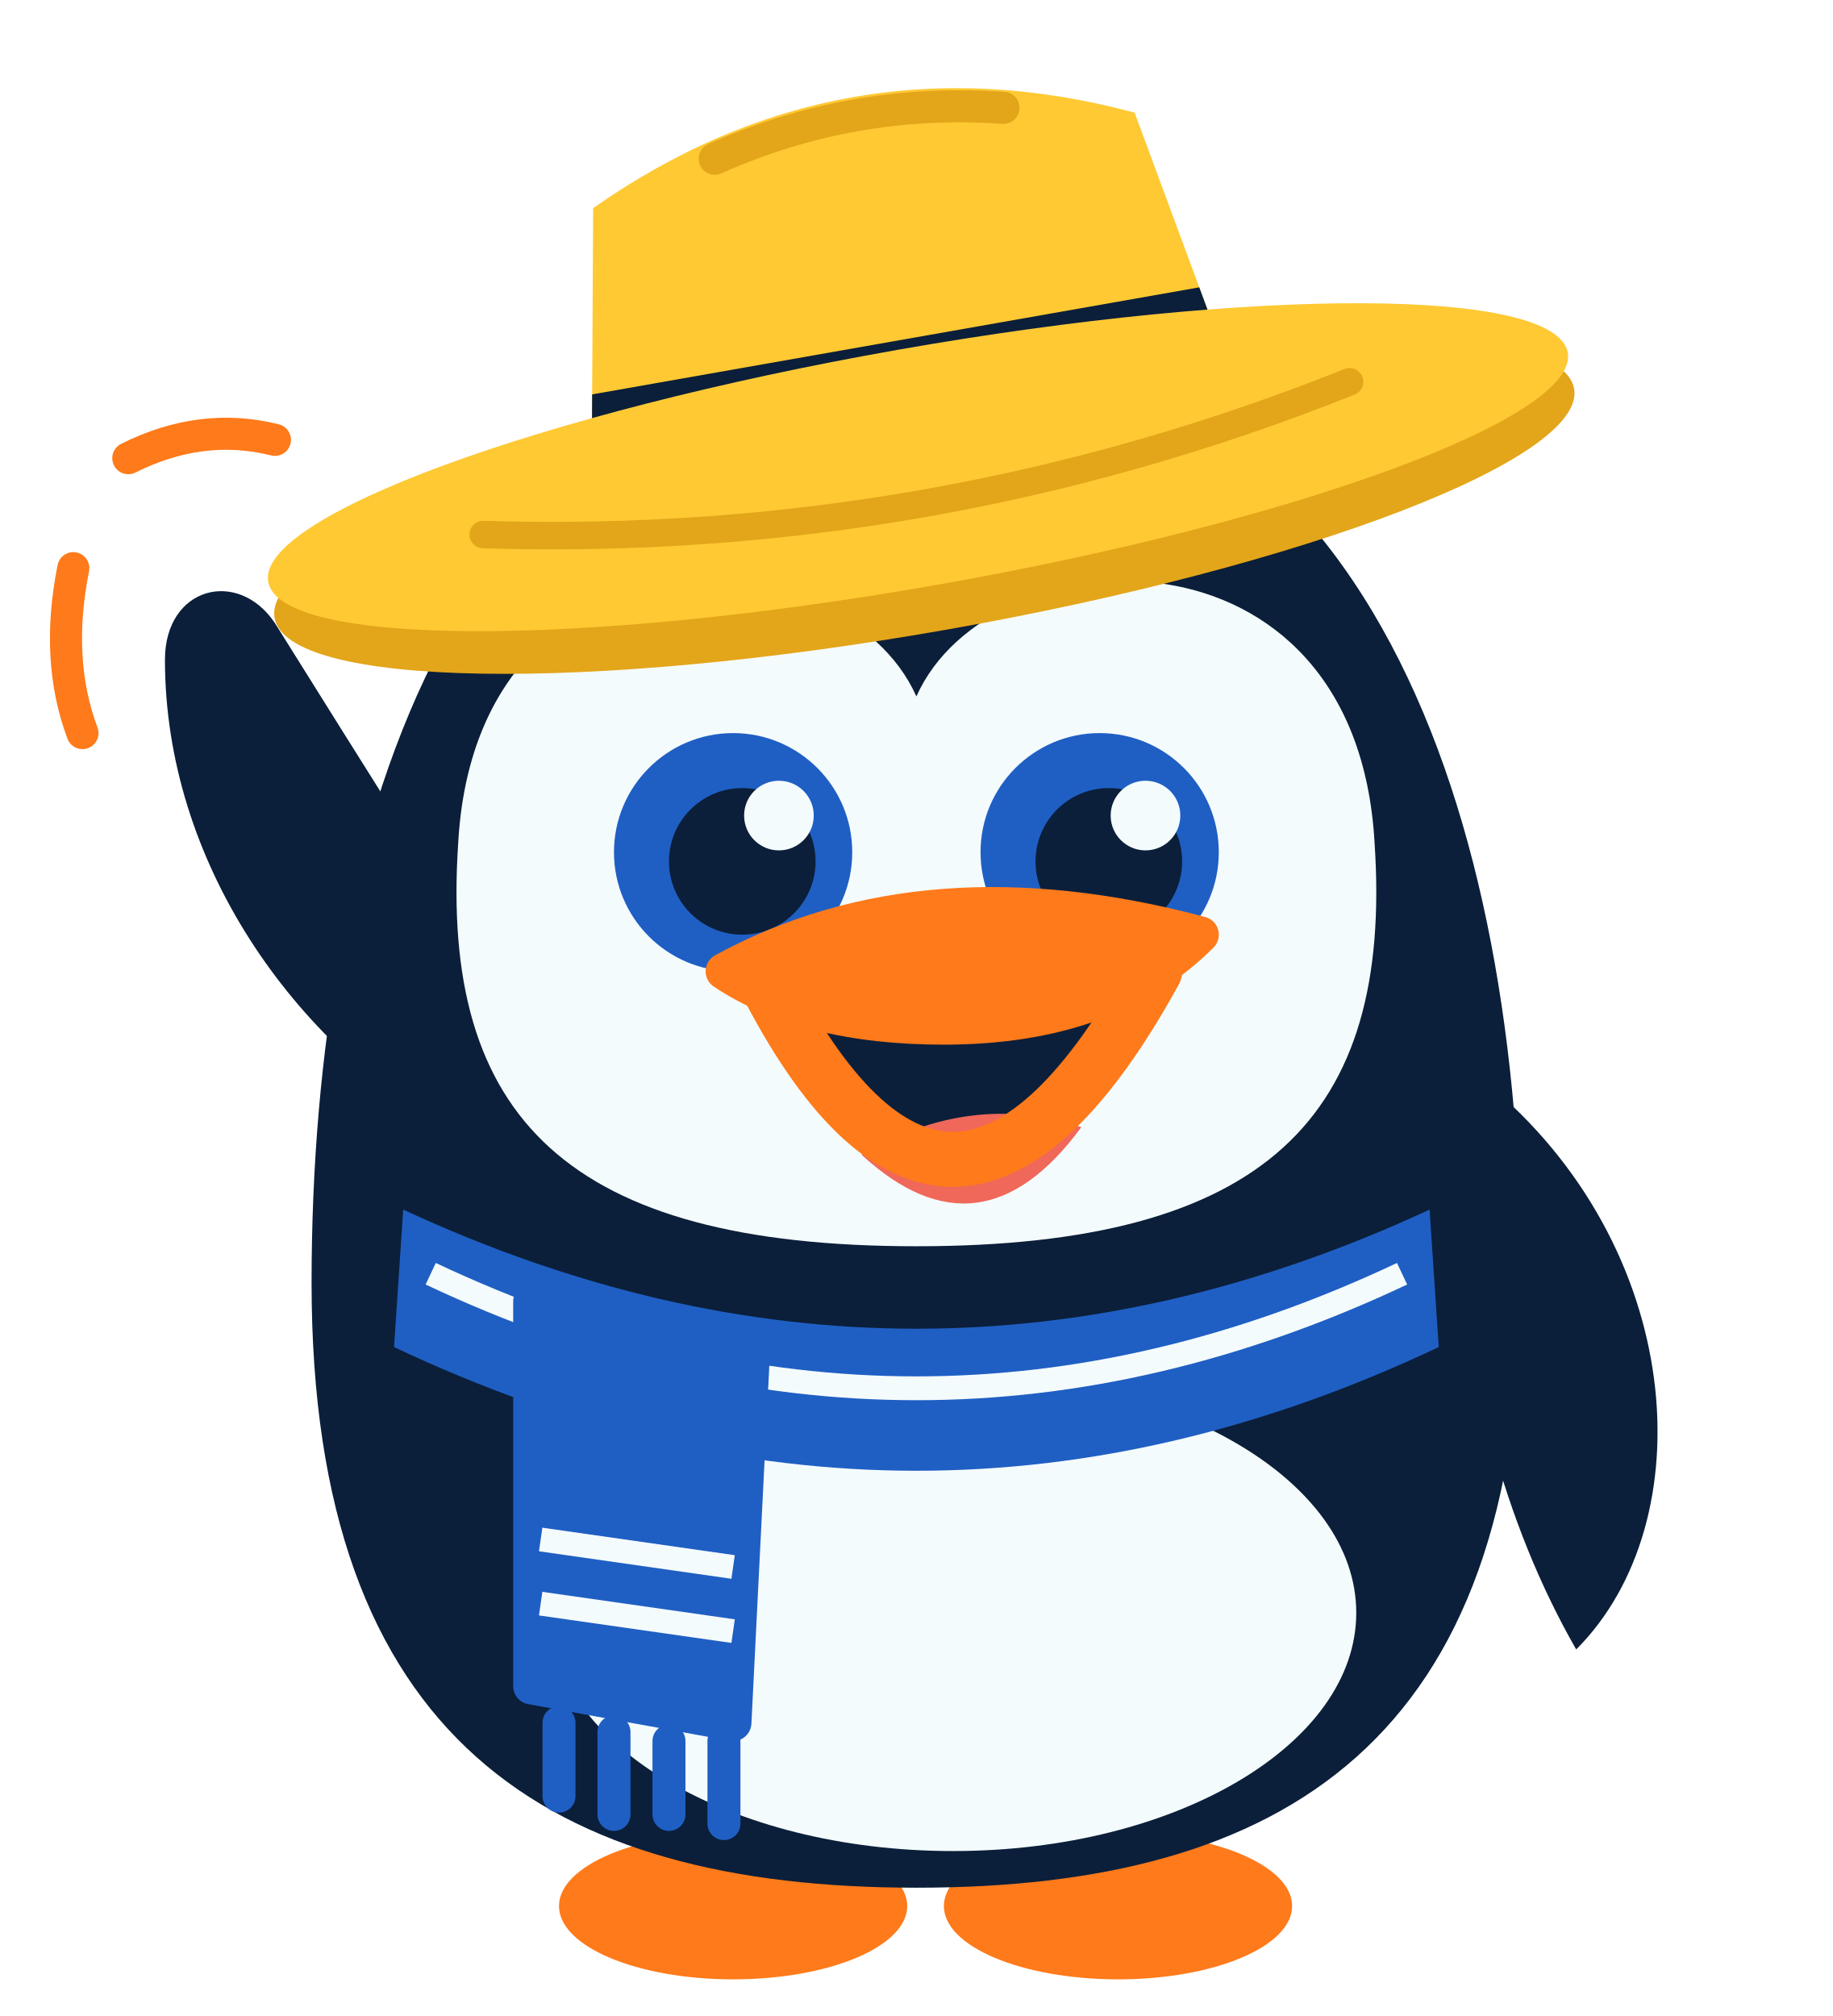
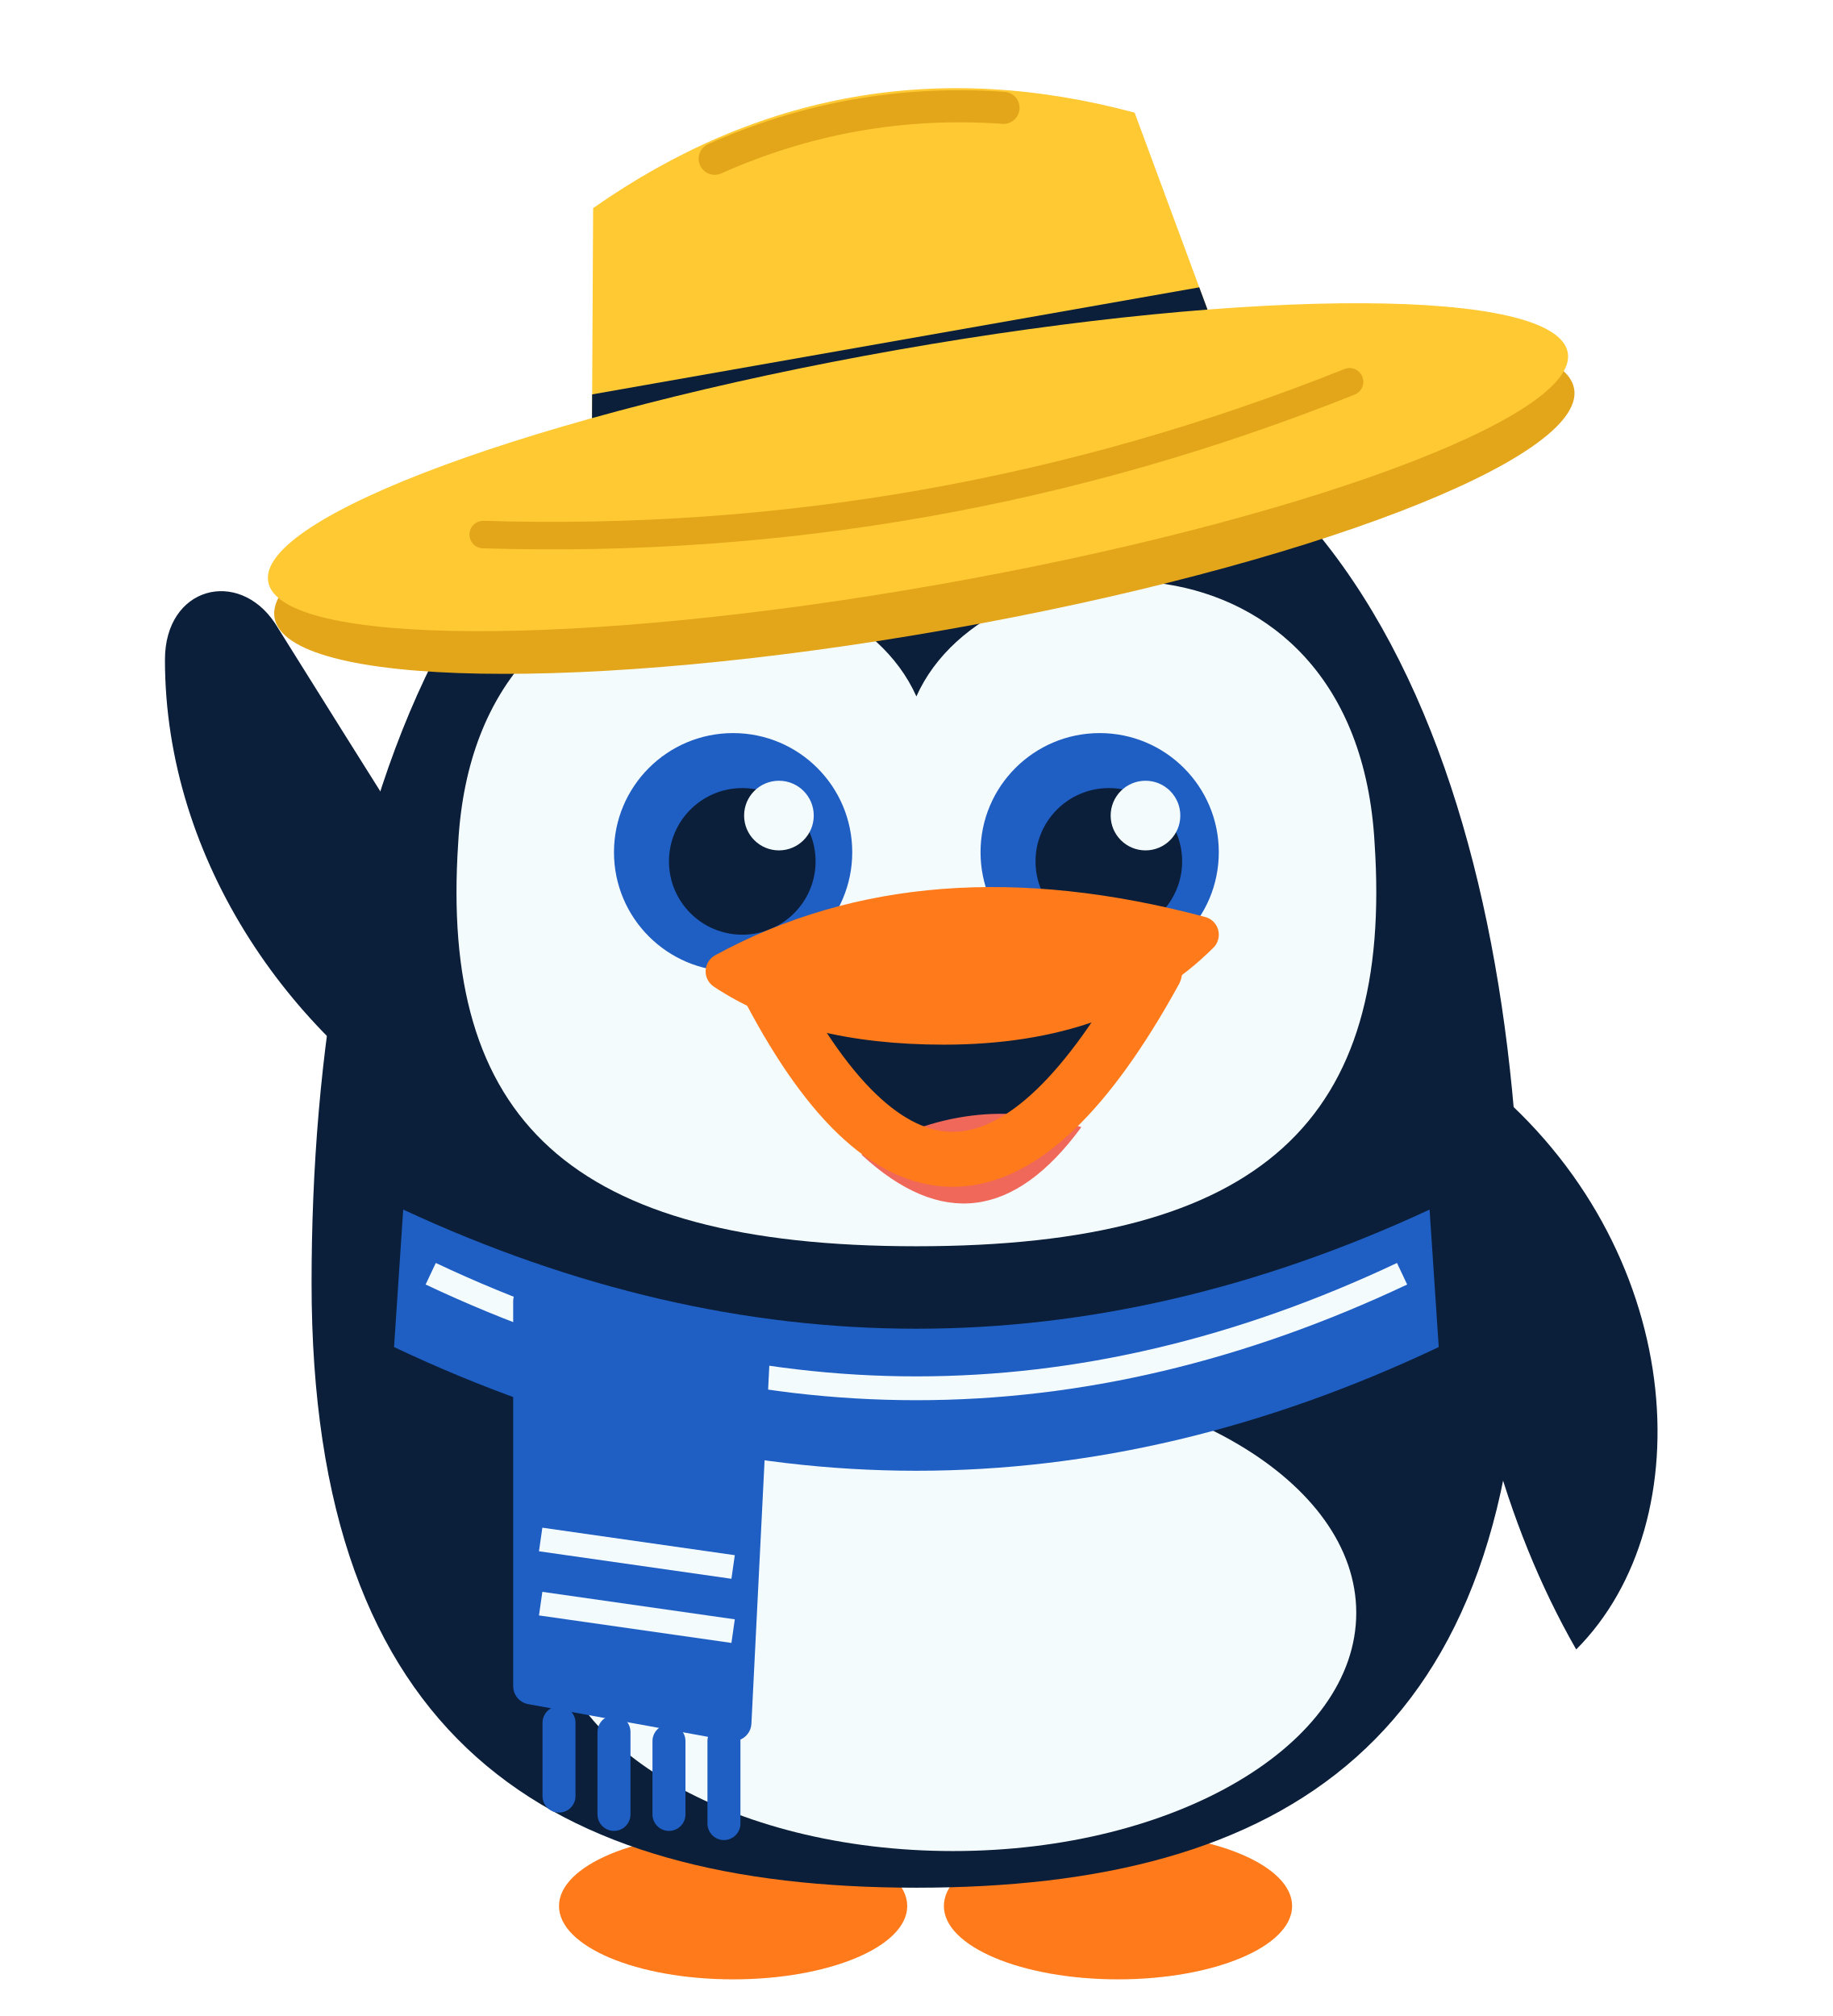
<svg xmlns="http://www.w3.org/2000/svg" viewBox="0 0 200 220" role="img" aria-label="Pingüino del Oriente – concepto F, mascota moderna con sombrero y bufanda">
  <ellipse cx="80" cy="208" rx="19" ry="8" fill="#FF7A1A" />
  <ellipse cx="122" cy="208" rx="19" ry="8" fill="#FF7A1A" />
  <path d="M162 118 C184 136 186 166 172 180 C164 166 160 150 158 130 Z" fill="#0B1F3A" />
  <path d="M50 124 C32 114 18 94 18 72 C18 64 26 62 30 68 C40 84 50 100 58 112 Z" fill="#0B1F3A" />
-   <g fill="none" stroke="#FF7A1A" stroke-width="3.5" stroke-linecap="round">
-     <path d="M8 62 Q6 72 9 80" />
-     <path d="M14 50 Q22 46 30 48" />
-   </g>
  <path d="M100 38 C150 38 166 90 166 140 C166 190 140 206 100 206 C60 206 34 190 34 140 C34 90 50 38 100 38 Z" fill="#0B1F3A" />
  <path d="M100 76 C108 58 148 56 150 92 C152 122 138 136 100 136 C62 136 48 122 50 92 C52 56 92 58 100 76 Z" fill="#F4FBFC" />
  <circle cx="80" cy="93" r="13" fill="#1F5FC4" />
  <circle cx="120" cy="93" r="13" fill="#1F5FC4" />
  <circle cx="81" cy="94" r="8" fill="#0B1F3A" />
  <circle cx="121" cy="94" r="8" fill="#0B1F3A" />
  <circle cx="85" cy="89" r="3.8" fill="#F4FBFC" />
  <circle cx="125" cy="89" r="3.8" fill="#F4FBFC" />
  <path d="M84 108 Q104 146 126 106 Z" fill="#0B1F3A" />
  <path d="M94 126 Q106 119 118 123 Q107 138 94 126 Z" fill="#F0685A" />
  <path d="M84 108 Q104 146 126 106" fill="none" stroke="#FF7A1A" stroke-width="6" stroke-linecap="round" stroke-linejoin="round" />
  <path d="M79 106 Q101 94 131 102 Q121 112 103 112 Q88 112 79 106 Z" fill="#FF7A1A" stroke="#FF7A1A" stroke-width="4" stroke-linejoin="round" />
  <ellipse cx="104" cy="176" rx="44" ry="26" fill="#F4FBFC" />
  <path d="M44 132 Q100 158 156 132 L157 147 Q100 174 43 147 Z" fill="#1F5FC4" />
  <path d="M47 139 Q100 164 153 139" fill="none" stroke="#F4FBFC" stroke-width="2.6" />
  <path d="M58 142 L82 148 L80 188 L58 184 Z" fill="#1F5FC4" stroke="#1F5FC4" stroke-width="4" stroke-linejoin="round" />
  <path d="M59 168 L80 171 M59 175 L80 178" stroke="#F4FBFC" stroke-width="2.6" />
  <g stroke="#1F5FC4" stroke-width="3.6" stroke-linecap="round">
    <path d="M61 188 v8" />
    <path d="M67 189 v9" />
    <path d="M73 190 v8" />
    <path d="M79 190 v9" />
  </g>
  <g transform="rotate(-10 100 50)">
    <path d="M64 50 L70 17 Q100 3 130 17 L136 50 Z" fill="#FFC933" />
    <clipPath id="fCrown">
      <path d="M64 50 L70 17 Q100 3 130 17 L136 50 Z" />
    </clipPath>
    <rect x="60" y="37" width="80" height="11" fill="#0B1F3A" clip-path="url(#fCrown)" />
    <path d="M84 14 Q100 10 116 14" fill="none" stroke="#E3A51A" stroke-width="3.5" stroke-linecap="round" />
    <ellipse cx="100" cy="55" rx="72" ry="14" fill="#E3A51A" />
    <ellipse cx="100" cy="51" rx="72" ry="13" fill="#FFC933" />
    <path d="M52 50 Q100 60 148 50" fill="none" stroke="#E3A51A" stroke-width="3" stroke-linecap="round" />
  </g>
</svg>
